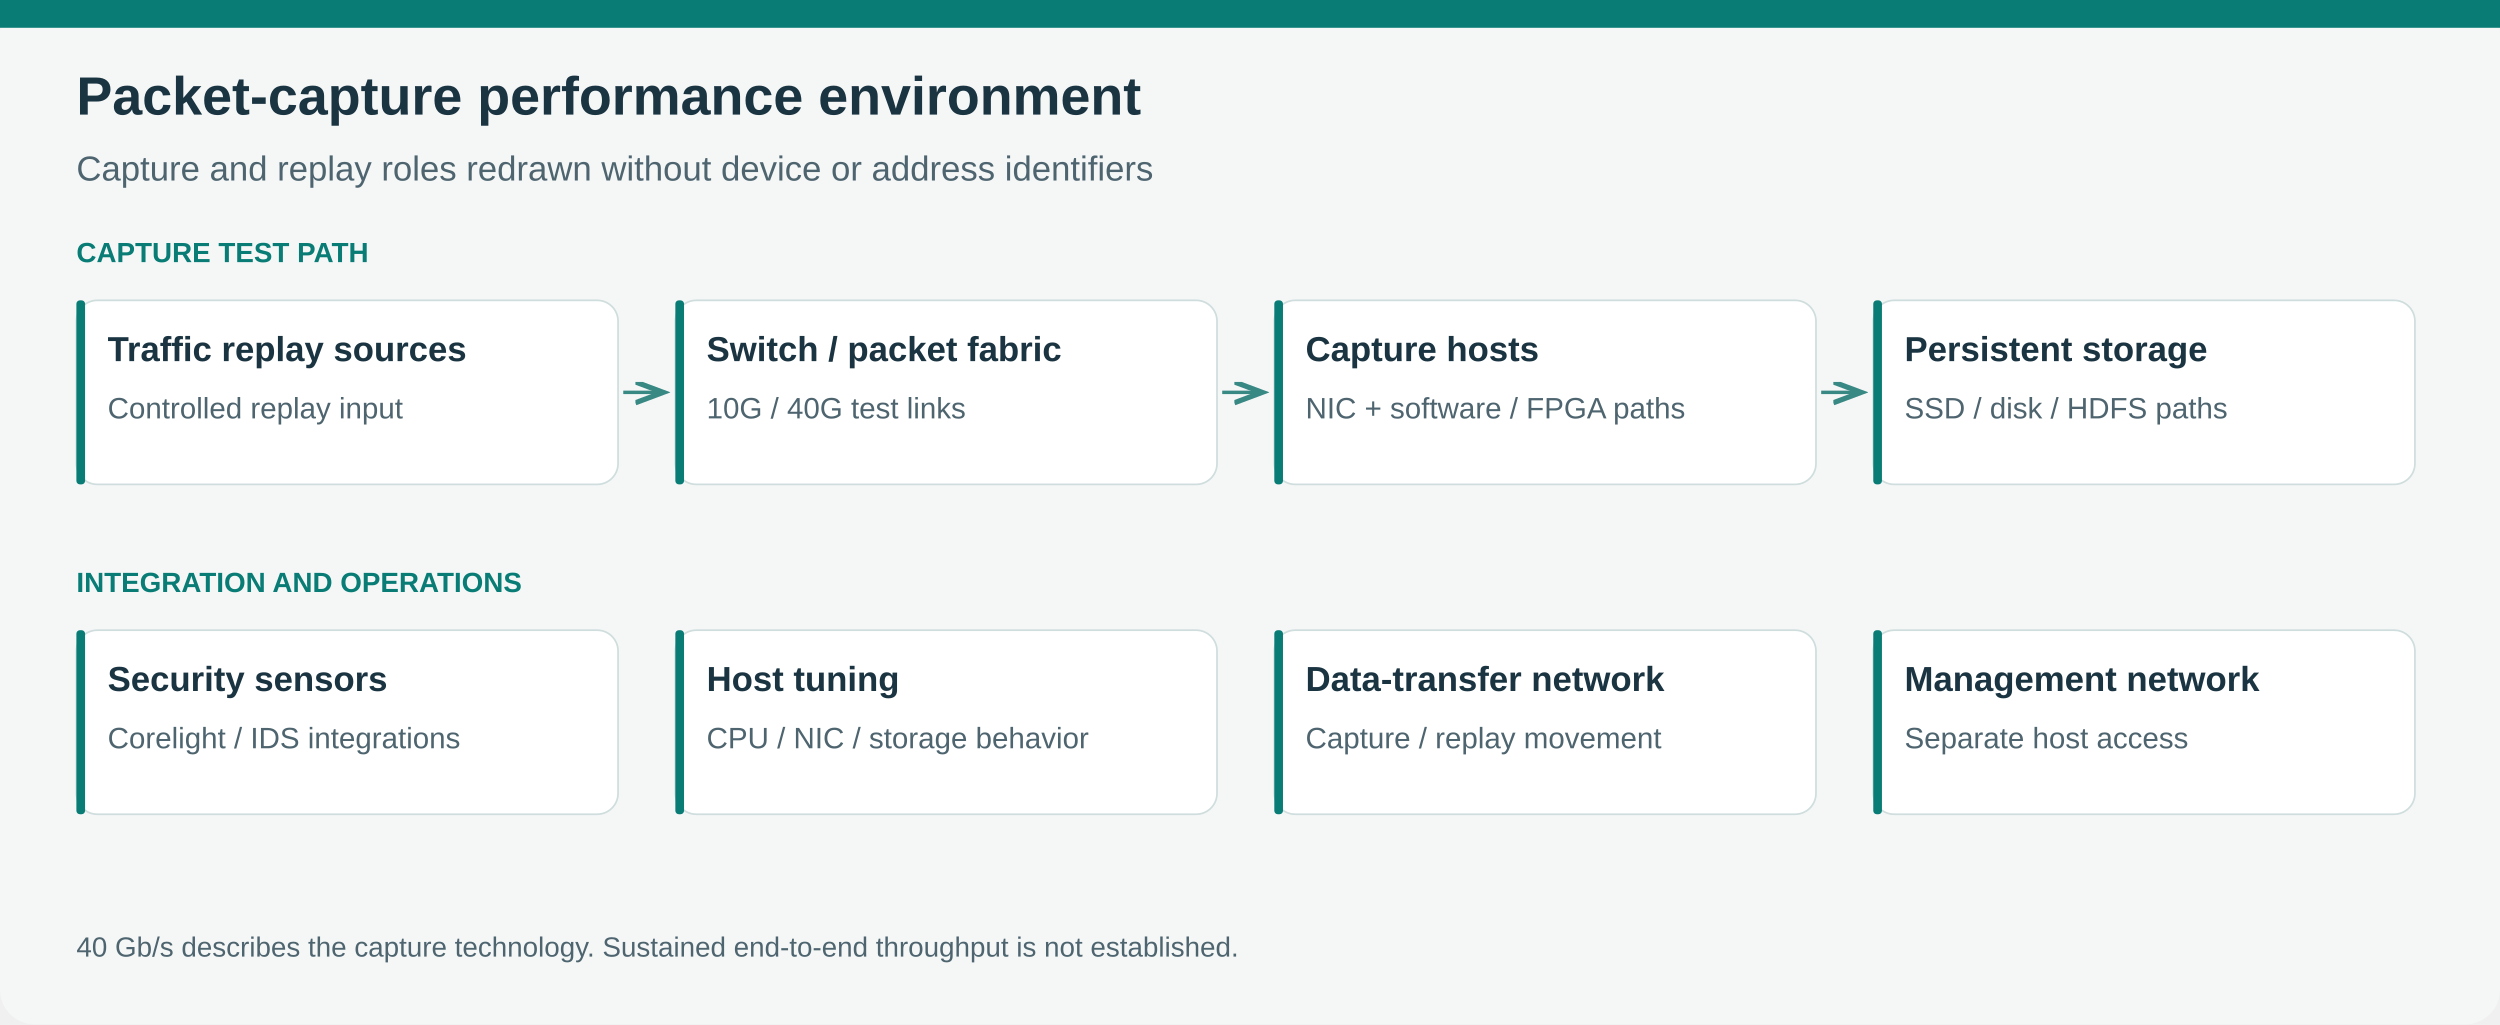
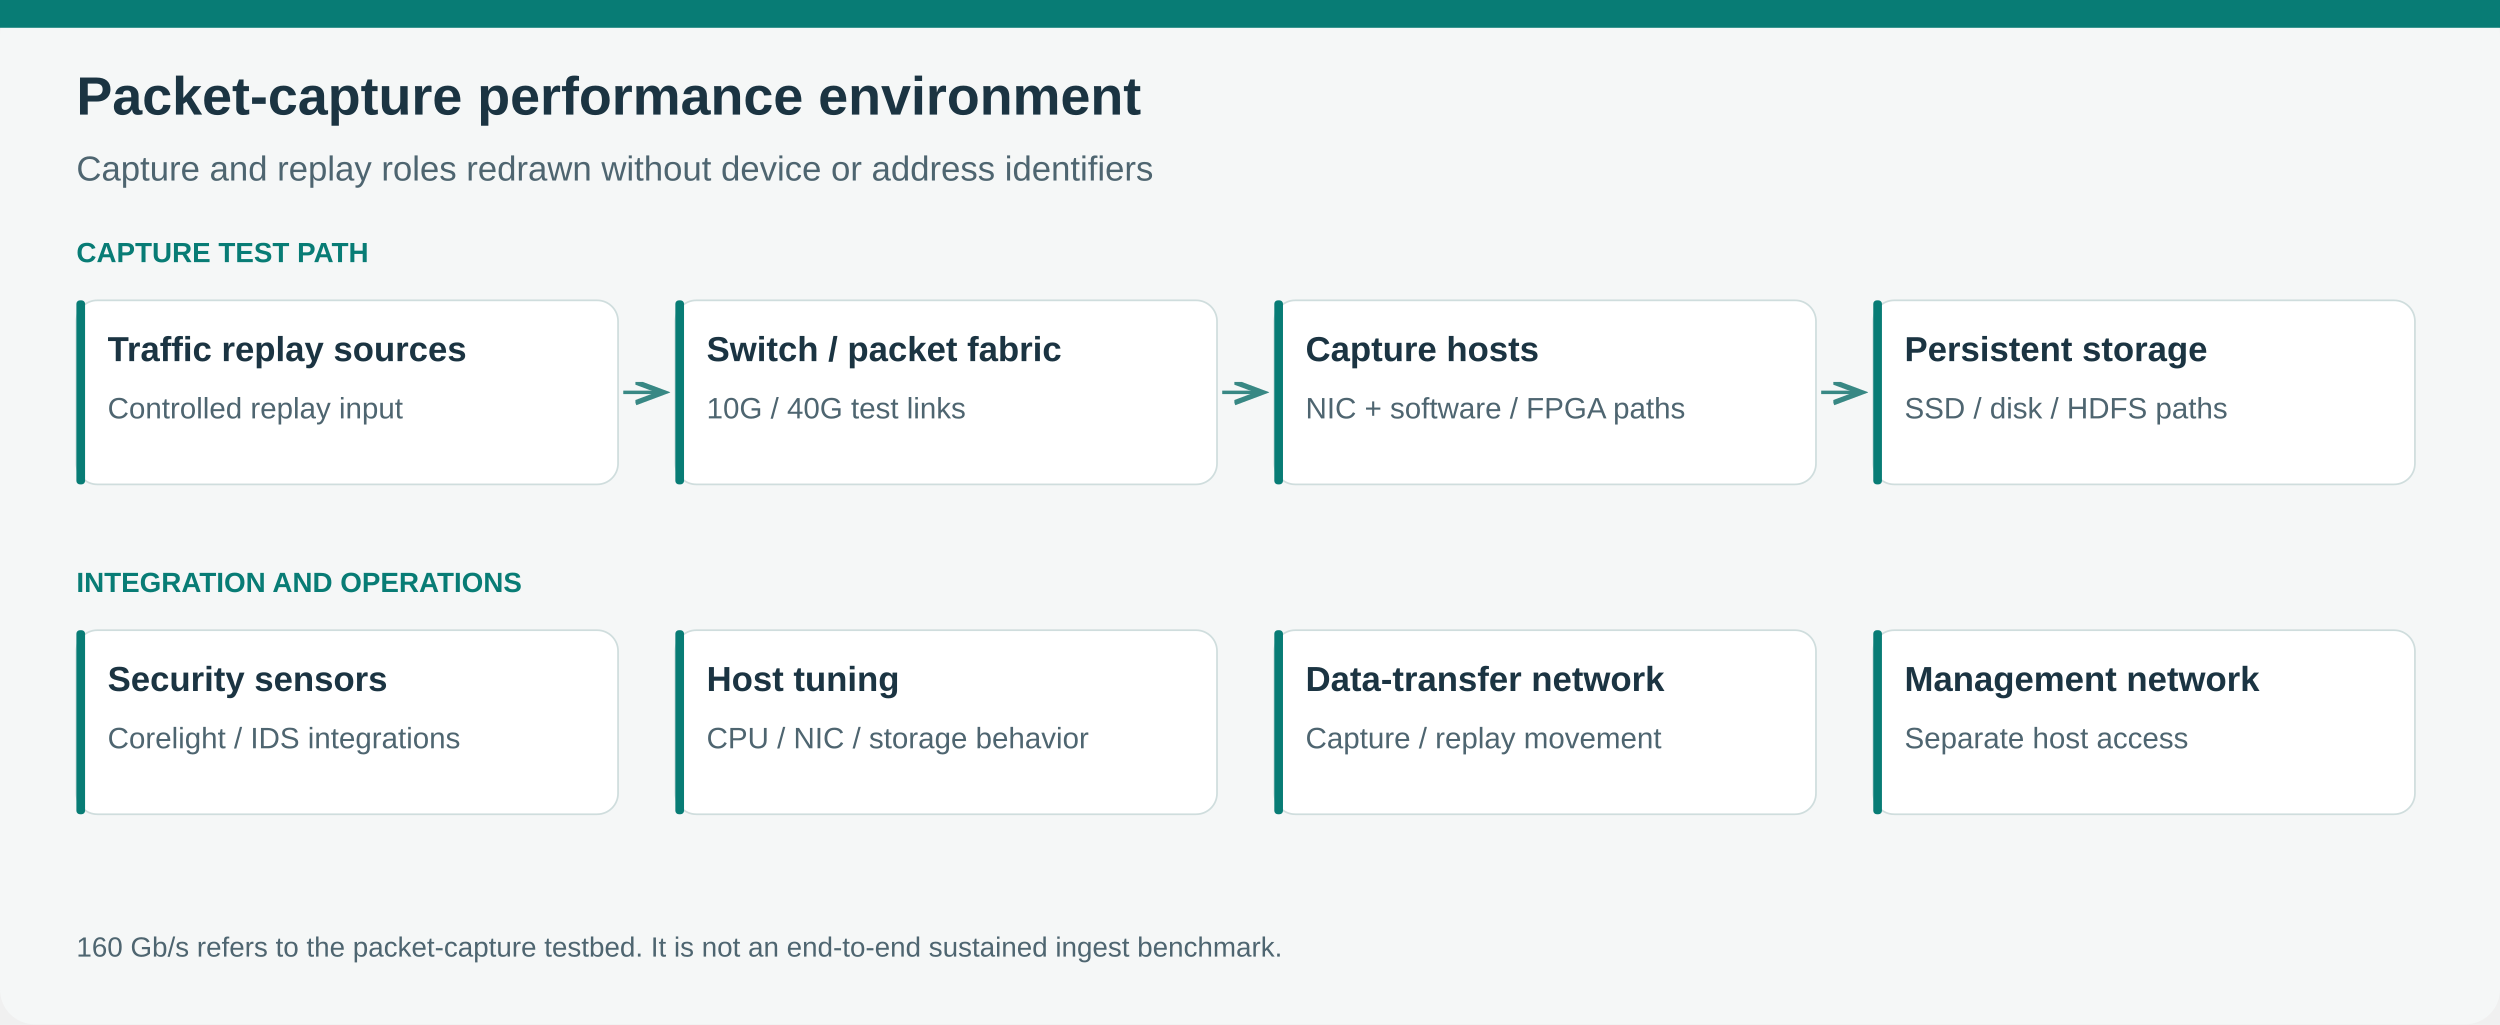
<svg xmlns="http://www.w3.org/2000/svg" viewBox="0 0 1440 590" role="img">
  <defs>
    <marker id="arrow" markerWidth="10" markerHeight="10" refX="8" refY="3" orient="auto">
      <path d="M0,0 L8,3 L0,6" fill="none" stroke="#388884" stroke-width="1.5" />
    </marker>
  </defs>
  <rect width="1440" height="590" rx="20" fill="#f5f7f7" />
  <path d="M0 8H1440" stroke="#087c75" stroke-width="16" />
  <text x="44" y="66" font-family="Arial,sans-serif" font-size="31" font-weight="700" fill="#1b3442">Packet-capture performance environment</text>
  <text x="44" y="104" font-family="Arial,sans-serif" font-size="20" font-weight="400" fill="#4e6570">Capture and replay roles redrawn without device or address identifiers</text>
  <text x="44" y="151" font-family="Arial,sans-serif" font-size="16" font-weight="700" fill="#087c75">CAPTURE TEST PATH</text>
  <rect x="44" y="173" width="312" height="106" rx="12" fill="white" stroke="#cfdddd" />
  <rect x="44" y="173" width="5" height="106" rx="2" fill="#087c75" />
  <text x="62" y="208" font-family="Arial,sans-serif" font-size="20" font-weight="700" fill="#1b3442">Traffic replay sources</text>
  <text x="62" y="241" font-family="Arial,sans-serif" font-size="17" font-weight="400" fill="#4e6570">Controlled replay input</text>
  <path d="M359 226H382" stroke="#388884" stroke-width="2" marker-end="url(#arrow)" />
  <rect x="389" y="173" width="312" height="106" rx="12" fill="white" stroke="#cfdddd" />
  <rect x="389" y="173" width="5" height="106" rx="2" fill="#087c75" />
  <text x="407" y="208" font-family="Arial,sans-serif" font-size="20" font-weight="700" fill="#1b3442">Switch / packet fabric</text>
  <text x="407" y="241" font-family="Arial,sans-serif" font-size="17" font-weight="400" fill="#4e6570">10G / 40G test links</text>
  <path d="M704 226H727" stroke="#388884" stroke-width="2" marker-end="url(#arrow)" />
  <rect x="734" y="173" width="312" height="106" rx="12" fill="white" stroke="#cfdddd" />
  <rect x="734" y="173" width="5" height="106" rx="2" fill="#087c75" />
  <text x="752" y="208" font-family="Arial,sans-serif" font-size="20" font-weight="700" fill="#1b3442">Capture hosts</text>
  <text x="752" y="241" font-family="Arial,sans-serif" font-size="17" font-weight="400" fill="#4e6570">NIC + software / FPGA paths</text>
  <path d="M1049 226H1072" stroke="#388884" stroke-width="2" marker-end="url(#arrow)" />
  <rect x="1079" y="173" width="312" height="106" rx="12" fill="white" stroke="#cfdddd" />
  <rect x="1079" y="173" width="5" height="106" rx="2" fill="#087c75" />
  <text x="1097" y="208" font-family="Arial,sans-serif" font-size="20" font-weight="700" fill="#1b3442">Persistent storage</text>
  <text x="1097" y="241" font-family="Arial,sans-serif" font-size="17" font-weight="400" fill="#4e6570">SSD / disk / HDFS paths</text>
  <text x="44" y="341" font-family="Arial,sans-serif" font-size="16" font-weight="700" fill="#087c75">INTEGRATION AND OPERATIONS</text>
  <rect x="44" y="363" width="312" height="106" rx="12" fill="white" stroke="#cfdddd" />
  <rect x="44" y="363" width="5" height="106" rx="2" fill="#087c75" />
  <text x="62" y="398" font-family="Arial,sans-serif" font-size="20" font-weight="700" fill="#1b3442">Security sensors</text>
  <text x="62" y="431" font-family="Arial,sans-serif" font-size="17" font-weight="400" fill="#4e6570">Corelight / IDS integrations</text>
  <rect x="389" y="363" width="312" height="106" rx="12" fill="white" stroke="#cfdddd" />
  <rect x="389" y="363" width="5" height="106" rx="2" fill="#087c75" />
  <text x="407" y="398" font-family="Arial,sans-serif" font-size="20" font-weight="700" fill="#1b3442">Host tuning</text>
  <text x="407" y="431" font-family="Arial,sans-serif" font-size="17" font-weight="400" fill="#4e6570">CPU / NIC / storage behavior</text>
  <rect x="734" y="363" width="312" height="106" rx="12" fill="white" stroke="#cfdddd" />
  <rect x="734" y="363" width="5" height="106" rx="2" fill="#087c75" />
  <text x="752" y="398" font-family="Arial,sans-serif" font-size="20" font-weight="700" fill="#1b3442">Data-transfer network</text>
  <text x="752" y="431" font-family="Arial,sans-serif" font-size="17" font-weight="400" fill="#4e6570">Capture / replay movement</text>
  <rect x="1079" y="363" width="312" height="106" rx="12" fill="white" stroke="#cfdddd" />
  <rect x="1079" y="363" width="5" height="106" rx="2" fill="#087c75" />
  <text x="1097" y="398" font-family="Arial,sans-serif" font-size="20" font-weight="700" fill="#1b3442">Management network</text>
  <text x="1097" y="431" font-family="Arial,sans-serif" font-size="17" font-weight="400" fill="#4e6570">Separate host access</text>
-   <text x="44" y="551" font-family="Arial,sans-serif" font-size="16" font-weight="400" fill="#4e6570">40 Gb/s describes the capture technology. Sustained end-to-end throughput is not established.</text>
+   <text x="44" y="551" font-family="Arial,sans-serif" font-size="16" font-weight="400" fill="#4e6570">160 Gb/s refers to the packet-capture testbed. It is not an end-to-end sustained ingest benchmark.</text>
</svg>
